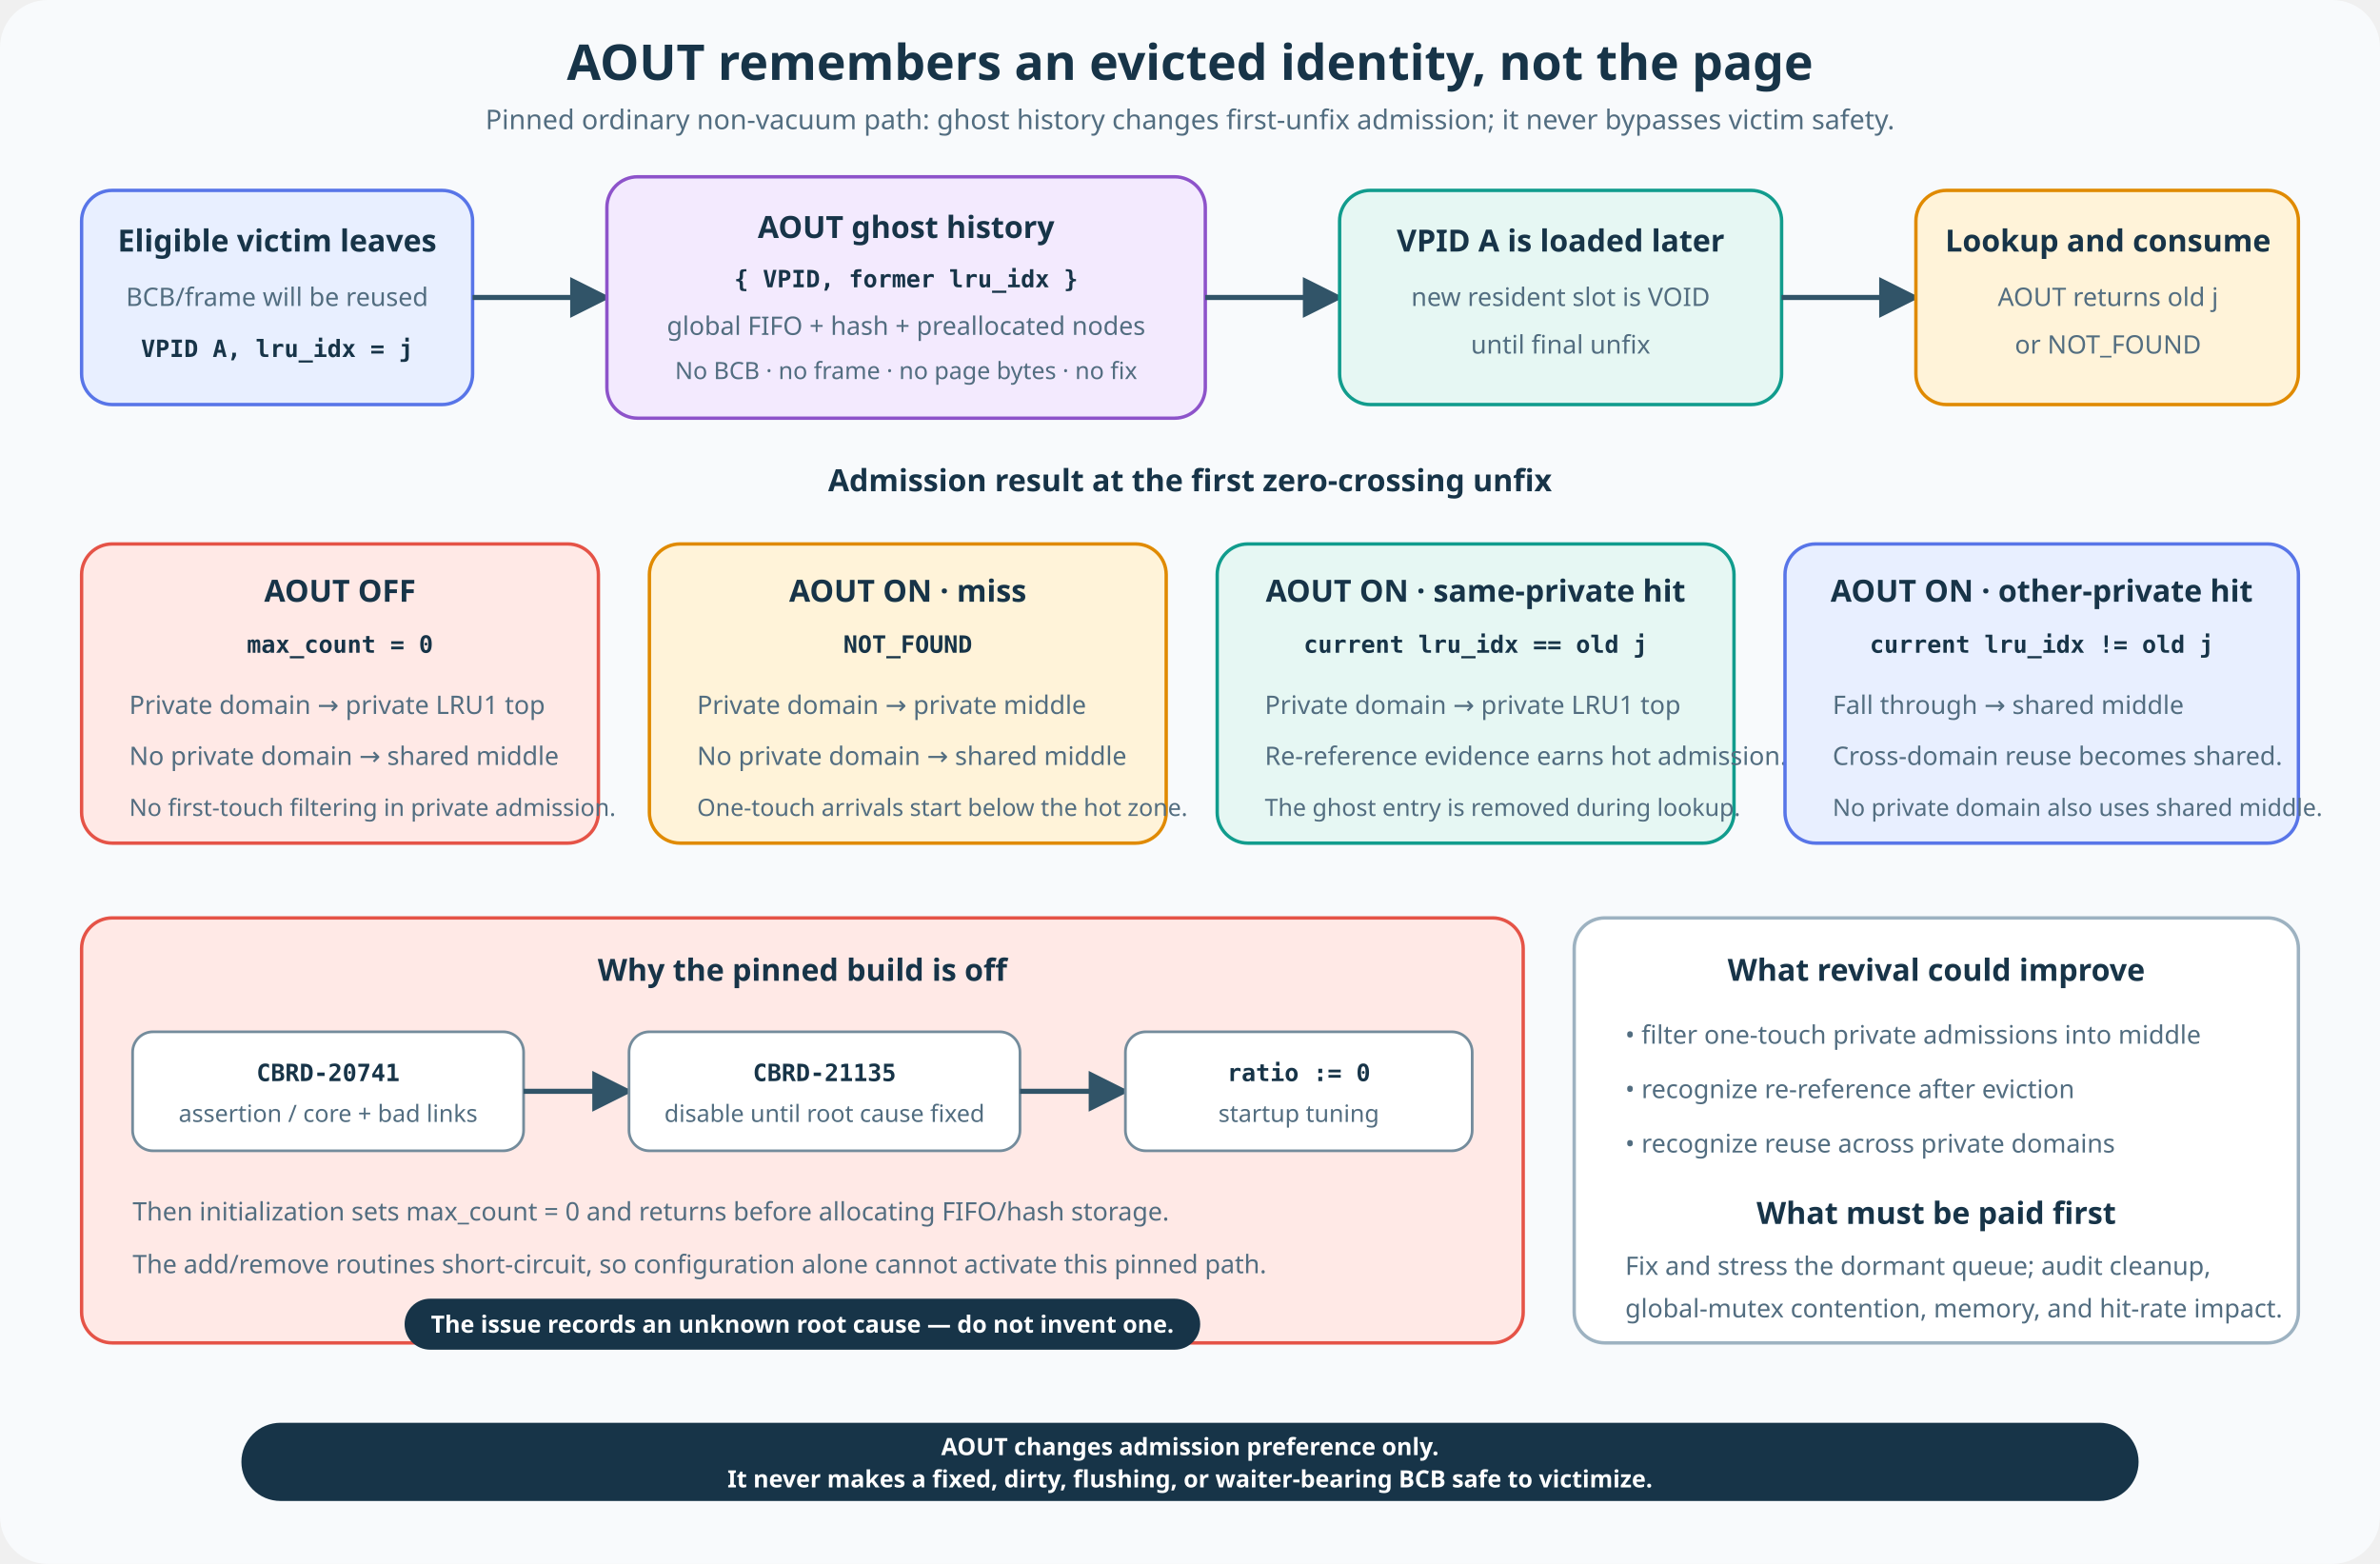
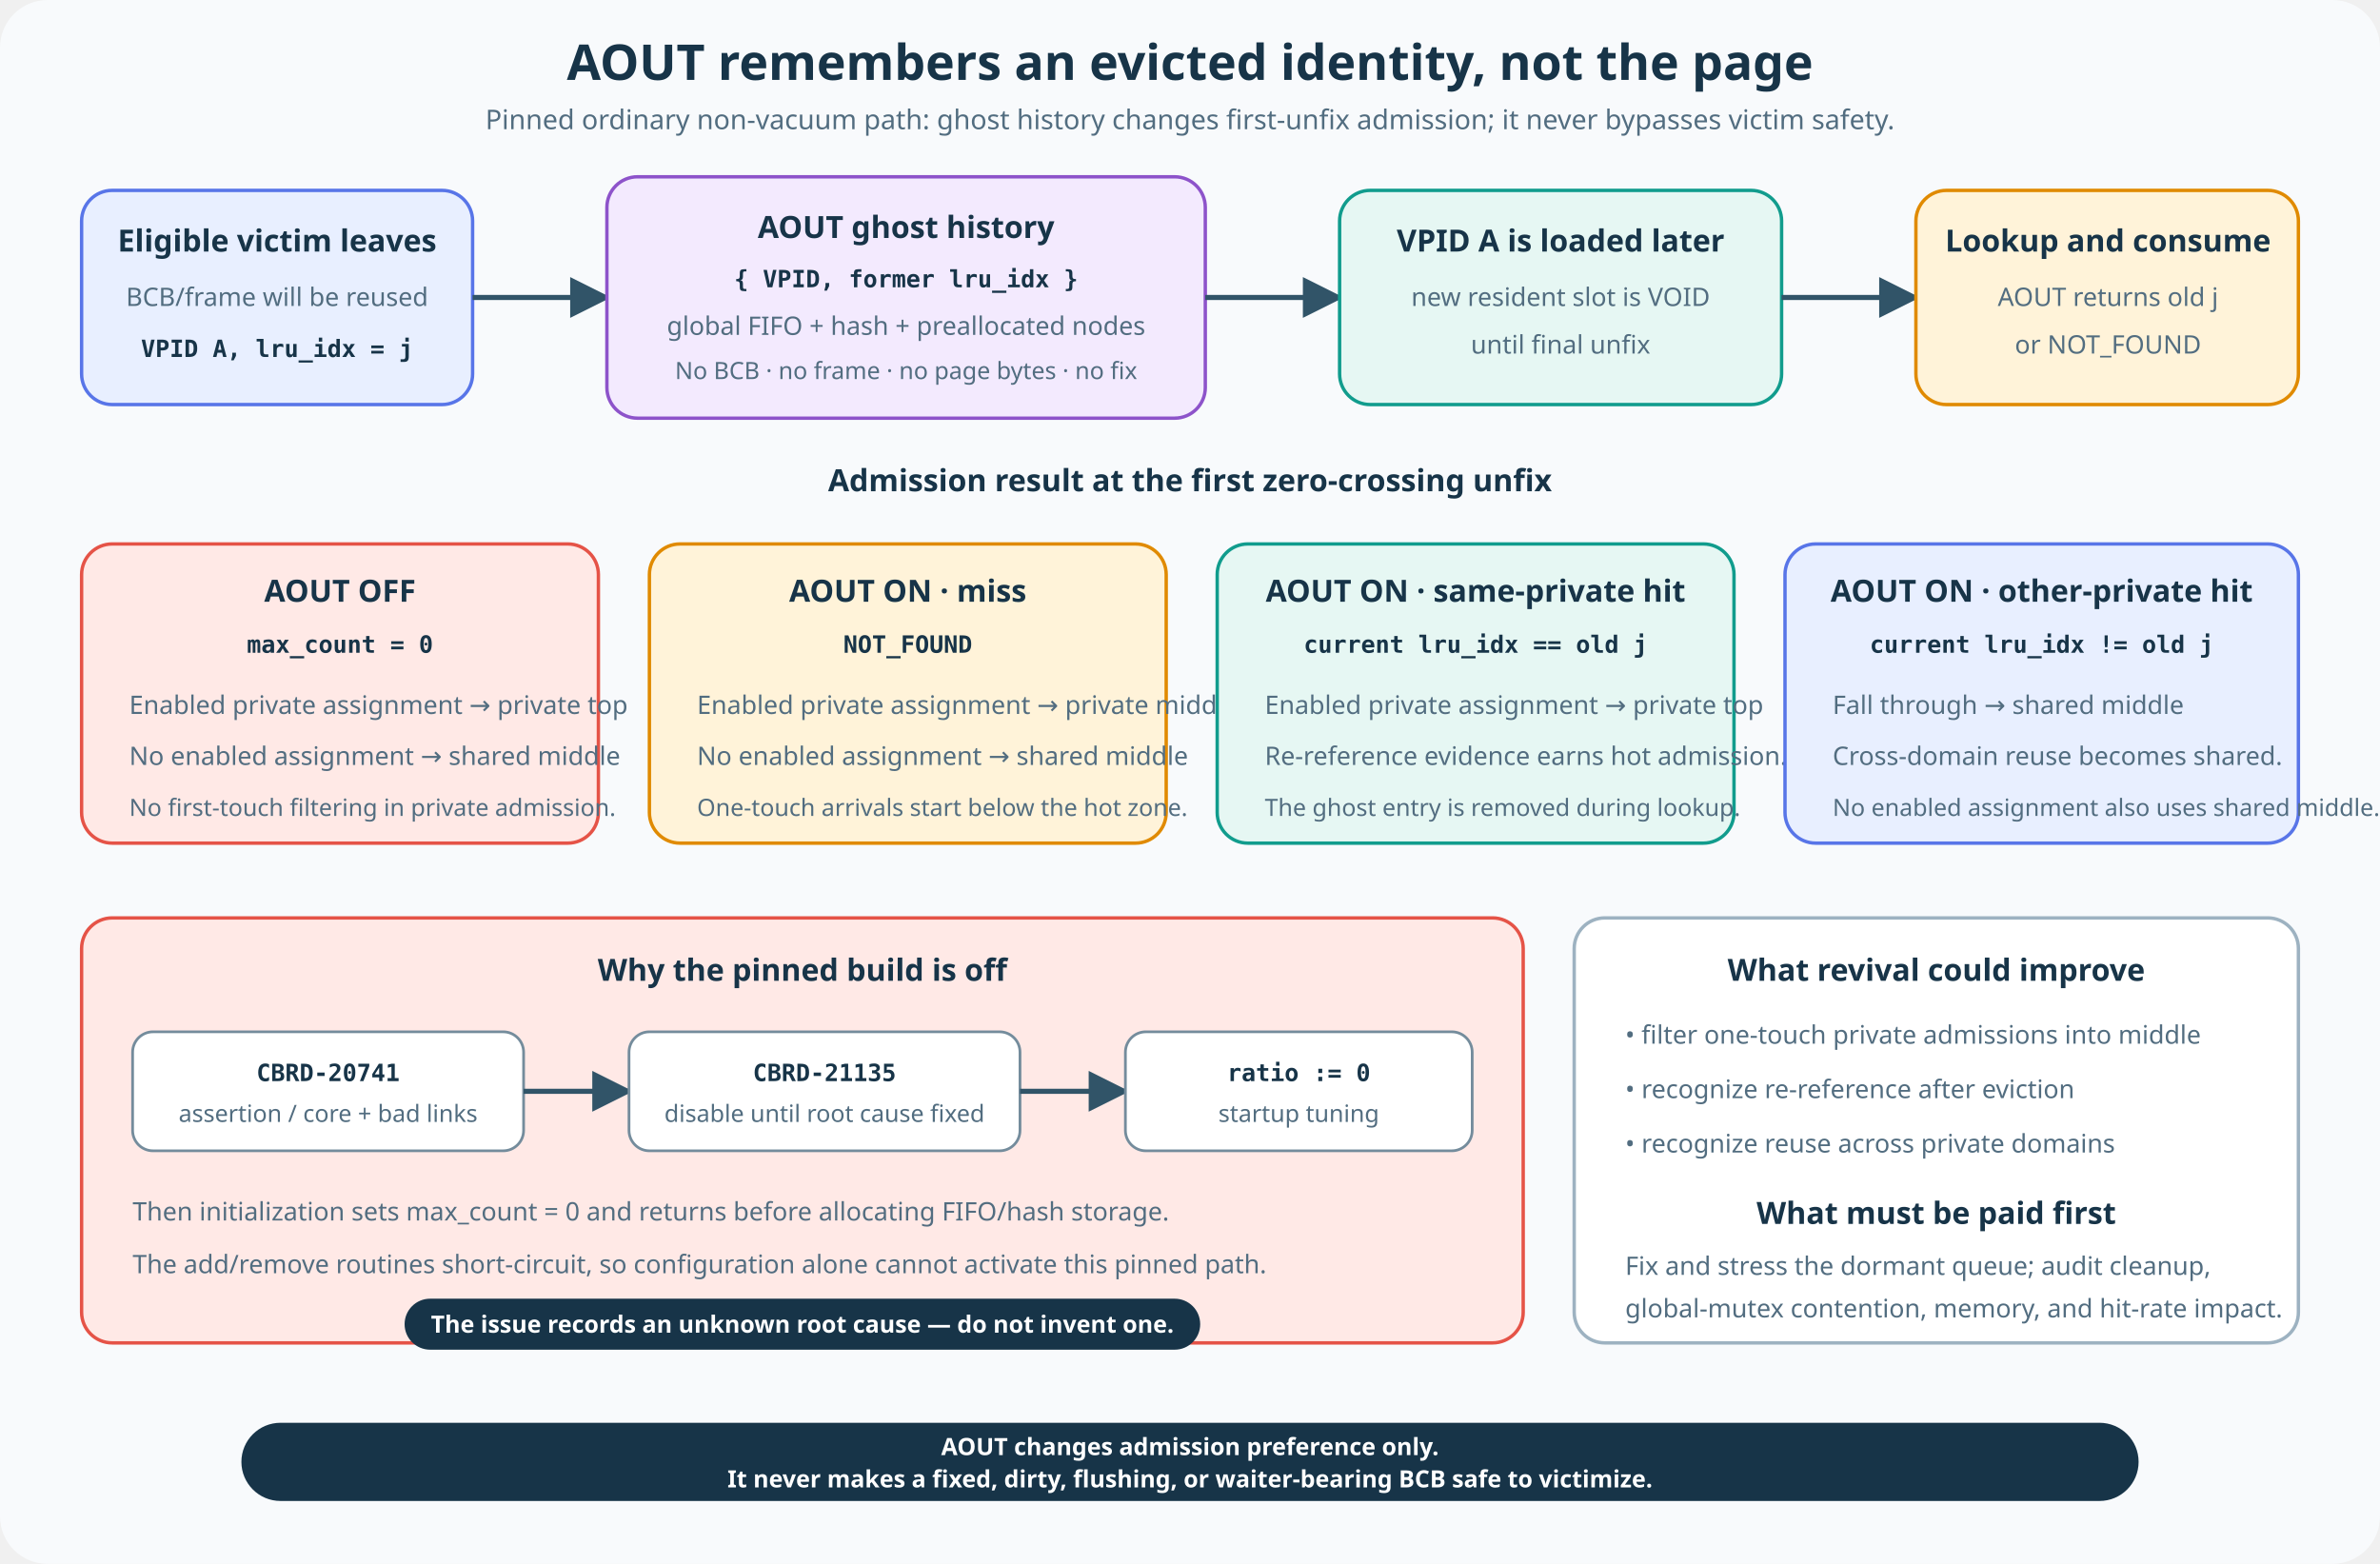
<svg xmlns="http://www.w3.org/2000/svg" viewBox="0 0 1400 920" role="img" aria-labelledby="title desc">
  <defs>
    <style>
      .bg{fill:#f8fafc}.ink{fill:#173448}.muted{fill:#526d80}.title{font:700 29px system-ui,sans-serif}.sub{font:16px system-ui,sans-serif}.head{font:700 18px system-ui,sans-serif}.body{font:15px system-ui,sans-serif}.small{font:14px system-ui,sans-serif}.mono{font:700 14px ui-monospace,SFMono-Regular,monospace}.box{fill:#fff;stroke:#9db2c1;stroke-width:2}.blue{fill:#e8efff;stroke:#5875e8;stroke-width:2}.green{fill:#e6f7f3;stroke:#119c8d;stroke-width:2}.amber{fill:#fff3d9;stroke:#e08a00;stroke-width:2}.red{fill:#ffe9e6;stroke:#e55347;stroke-width:2}.purple{fill:#f3eafe;stroke:#8d53ca;stroke-width:2}.line{stroke:#315468;stroke-width:3;fill:none;marker-end:url(#arrow)}.dash{stroke:#7890a0;stroke-width:2;stroke-dasharray:8 7;fill:none}.node{fill:#fff;stroke:#748c9c;stroke-width:1.6}.badge{fill:#173448}.badgeText{fill:#fff;font:700 14px system-ui,sans-serif}
    </style>
    <marker id="arrow" viewBox="0 0 10 10" refX="9" refY="5" markerWidth="8" markerHeight="8" orient="auto-start-reverse">
      <path d="M0 0L10 5L0 10z" fill="#315468" />
    </marker>
  </defs>
  <rect class="bg" width="1400" height="920" rx="28" />
  <text class="title ink" x="700" y="47" text-anchor="middle">AOUT remembers an evicted identity, not the page</text>
  <text class="sub muted" x="700" y="76" text-anchor="middle">Pinned ordinary non-vacuum path: ghost history changes first-unfix admission; it never bypasses victim safety.</text>
  <rect class="blue" x="48" y="112" width="230" height="126" rx="18" />
  <text class="head ink" x="163" y="148" text-anchor="middle">Eligible victim leaves</text>
  <text class="body muted" x="163" y="180" text-anchor="middle">BCB/frame will be reused</text>
  <text class="mono ink" x="163" y="210" text-anchor="middle">VPID A, lru_idx = j</text>
  <path class="line" d="M278 175H357" />
  <rect class="purple" x="357" y="104" width="352" height="142" rx="18" />
  <text class="head ink" x="533" y="140" text-anchor="middle">AOUT ghost history</text>
  <text class="mono ink" x="533" y="169" text-anchor="middle">{ VPID, former lru_idx }</text>
  <text class="body muted" x="533" y="197" text-anchor="middle">global FIFO + hash + preallocated nodes</text>
  <text class="small muted" x="533" y="223" text-anchor="middle">No BCB · no frame · no page bytes · no fix</text>
  <path class="line" d="M709 175H788" />
  <rect class="green" x="788" y="112" width="260" height="126" rx="18" />
  <text class="head ink" x="918" y="148" text-anchor="middle">VPID A is loaded later</text>
  <text class="body muted" x="918" y="180" text-anchor="middle">new resident slot is VOID</text>
  <text class="body muted" x="918" y="208" text-anchor="middle">until final unfix</text>
  <path class="line" d="M1048 175H1127" />
  <rect class="amber" x="1127" y="112" width="225" height="126" rx="18" />
  <text class="head ink" x="1240" y="148" text-anchor="middle">Lookup and consume</text>
  <text class="body muted" x="1240" y="180" text-anchor="middle">AOUT returns old j</text>
  <text class="body muted" x="1240" y="208" text-anchor="middle">or NOT_FOUND</text>
  <text class="head ink" x="700" y="289" text-anchor="middle">Admission result at the first zero-crossing unfix</text>
  <rect class="red" x="48" y="320" width="304" height="176" rx="18" />
  <text class="head ink" x="200" y="354" text-anchor="middle">AOUT OFF</text>
  <text class="mono ink" x="200" y="384" text-anchor="middle">max_count = 0</text>
-   <text class="body muted" x="76" y="420">Private domain → private LRU1 top</text>
-   <text class="body muted" x="76" y="450">No private domain → shared middle</text>
+   <text class="body muted" x="76" y="420">Enabled private assignment → private top</text>
+   <text class="body muted" x="76" y="450">No enabled assignment → shared middle</text>
  <text class="small muted" x="76" y="480">No first-touch filtering in private admission.</text>
  <rect class="amber" x="382" y="320" width="304" height="176" rx="18" />
  <text class="head ink" x="534" y="354" text-anchor="middle">AOUT ON · miss</text>
  <text class="mono ink" x="534" y="384" text-anchor="middle">NOT_FOUND</text>
-   <text class="body muted" x="410" y="420">Private domain → private middle</text>
-   <text class="body muted" x="410" y="450">No private domain → shared middle</text>
+   <text class="body muted" x="410" y="420">Enabled private assignment → private middle</text>
+   <text class="body muted" x="410" y="450">No enabled assignment → shared middle</text>
  <text class="small muted" x="410" y="480">One-touch arrivals start below the hot zone.</text>
  <rect class="green" x="716" y="320" width="304" height="176" rx="18" />
  <text class="head ink" x="868" y="354" text-anchor="middle">AOUT ON · same-private hit</text>
  <text class="mono ink" x="868" y="384" text-anchor="middle">current lru_idx == old j</text>
-   <text class="body muted" x="744" y="420">Private domain → private LRU1 top</text>
+   <text class="body muted" x="744" y="420">Enabled private assignment → private top</text>
  <text class="body muted" x="744" y="450">Re-reference evidence earns hot admission.</text>
  <text class="small muted" x="744" y="480">The ghost entry is removed during lookup.</text>
  <rect class="blue" x="1050" y="320" width="302" height="176" rx="18" />
  <text class="head ink" x="1201" y="354" text-anchor="middle">AOUT ON · other-private hit</text>
  <text class="mono ink" x="1201" y="384" text-anchor="middle">current lru_idx != old j</text>
  <text class="body muted" x="1078" y="420">Fall through → shared middle</text>
  <text class="body muted" x="1078" y="450">Cross-domain reuse becomes shared.</text>
-   <text class="small muted" x="1078" y="480">No private domain also uses shared middle.</text>
+   <text class="small muted" x="1078" y="480">No enabled assignment also uses shared middle.</text>
  <rect class="red" x="48" y="540" width="848" height="250" rx="18" />
  <text class="head ink" x="472" y="577" text-anchor="middle">Why the pinned build is off</text>
  <rect class="node" x="78" y="607" width="230" height="70" rx="12" />
  <text class="mono ink" x="193" y="636" text-anchor="middle">CBRD-20741</text>
  <text class="small muted" x="193" y="660" text-anchor="middle">assertion / core + bad links</text>
  <path class="line" d="M308 642H370" />
  <rect class="node" x="370" y="607" width="230" height="70" rx="12" />
  <text class="mono ink" x="485" y="636" text-anchor="middle">CBRD-21135</text>
  <text class="small muted" x="485" y="660" text-anchor="middle">disable until root cause fixed</text>
  <path class="line" d="M600 642H662" />
  <rect class="node" x="662" y="607" width="204" height="70" rx="12" />
  <text class="mono ink" x="764" y="636" text-anchor="middle">ratio := 0</text>
  <text class="small muted" x="764" y="660" text-anchor="middle">startup tuning</text>
  <text class="body muted" x="78" y="718">Then initialization sets max_count = 0 and returns before allocating FIFO/hash storage.</text>
  <text class="body muted" x="78" y="749">The add/remove routines short-circuit, so configuration alone cannot activate this pinned path.</text>
  <rect class="badge" x="238" y="764" width="468" height="30" rx="15" />
  <text class="badgeText" x="472" y="784" text-anchor="middle">The issue records an unknown root cause — do not invent one.</text>
  <rect class="box" x="926" y="540" width="426" height="250" rx="18" />
  <text class="head ink" x="1139" y="577" text-anchor="middle">What revival could improve</text>
  <text class="body muted" x="956" y="614">• filter one-touch private admissions into middle</text>
  <text class="body muted" x="956" y="646">• recognize re-reference after eviction</text>
  <text class="body muted" x="956" y="678">• recognize reuse across private domains</text>
  <text class="head ink" x="1139" y="720" text-anchor="middle">What must be paid first</text>
  <text class="body muted" x="956" y="750">Fix and stress the dormant queue; audit cleanup,</text>
  <text class="body muted" x="956" y="775">global-mutex contention, memory, and hit-rate impact.</text>
  <rect class="badge" x="142" y="837" width="1116" height="46" rx="23" />
  <text class="badgeText" x="700" y="856" text-anchor="middle">AOUT changes admission preference only.</text>
  <text class="badgeText" x="700" y="875" text-anchor="middle">It never makes a fixed, dirty, flushing, or waiter-bearing BCB safe to victimize.</text>
</svg>
